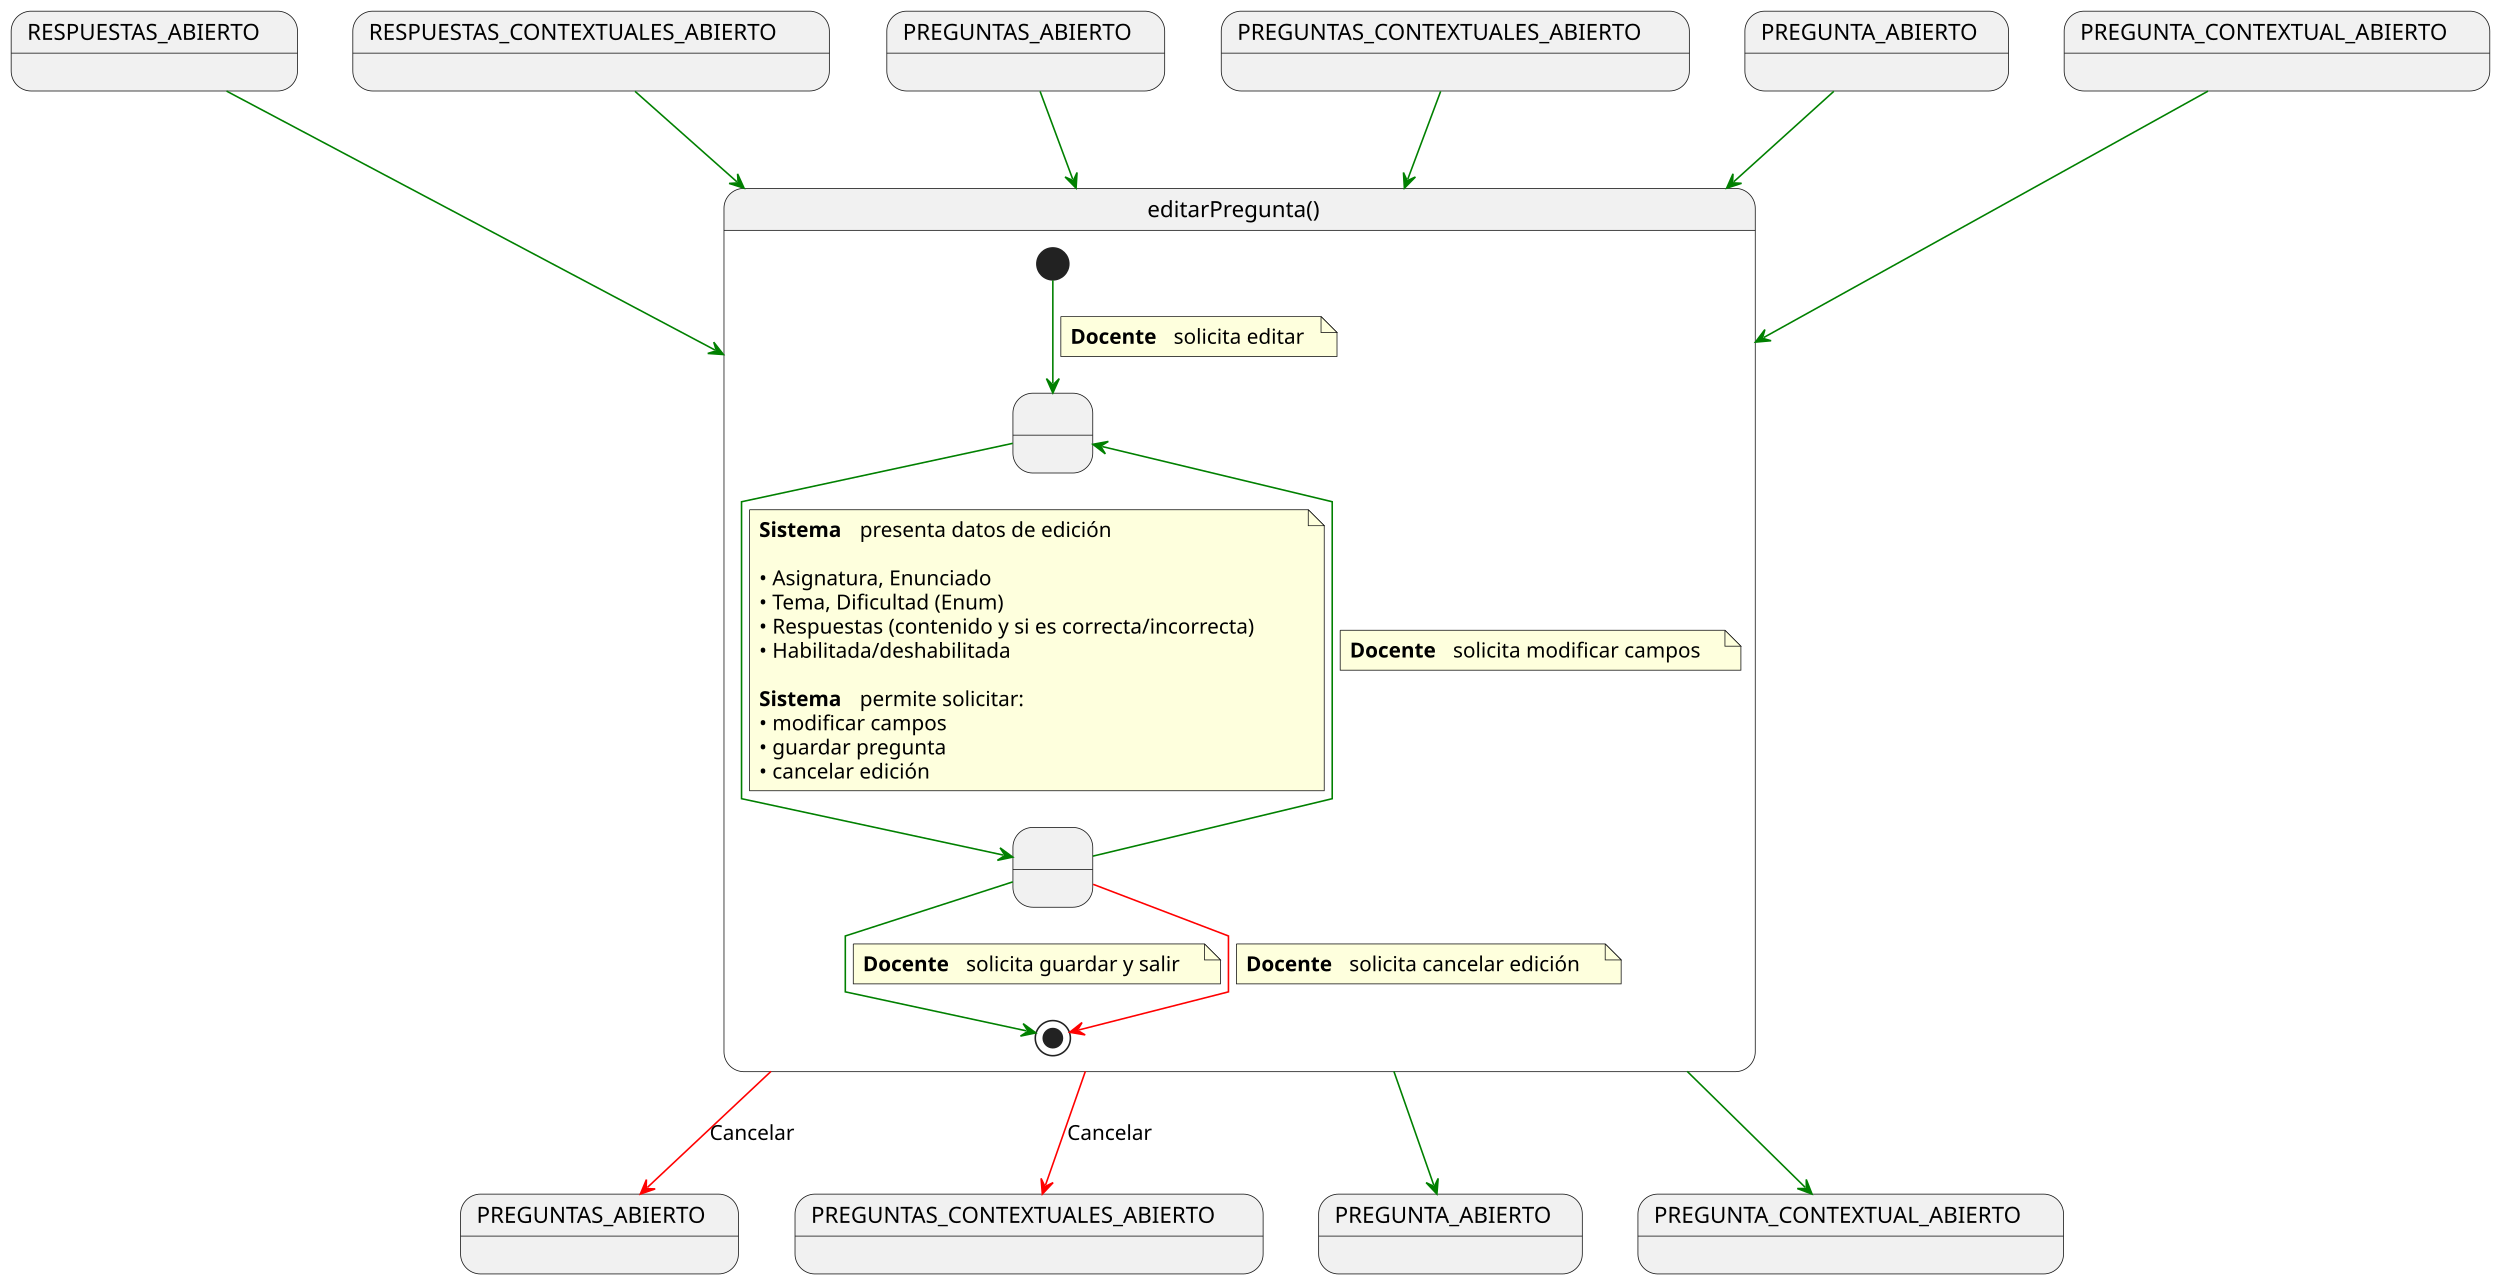
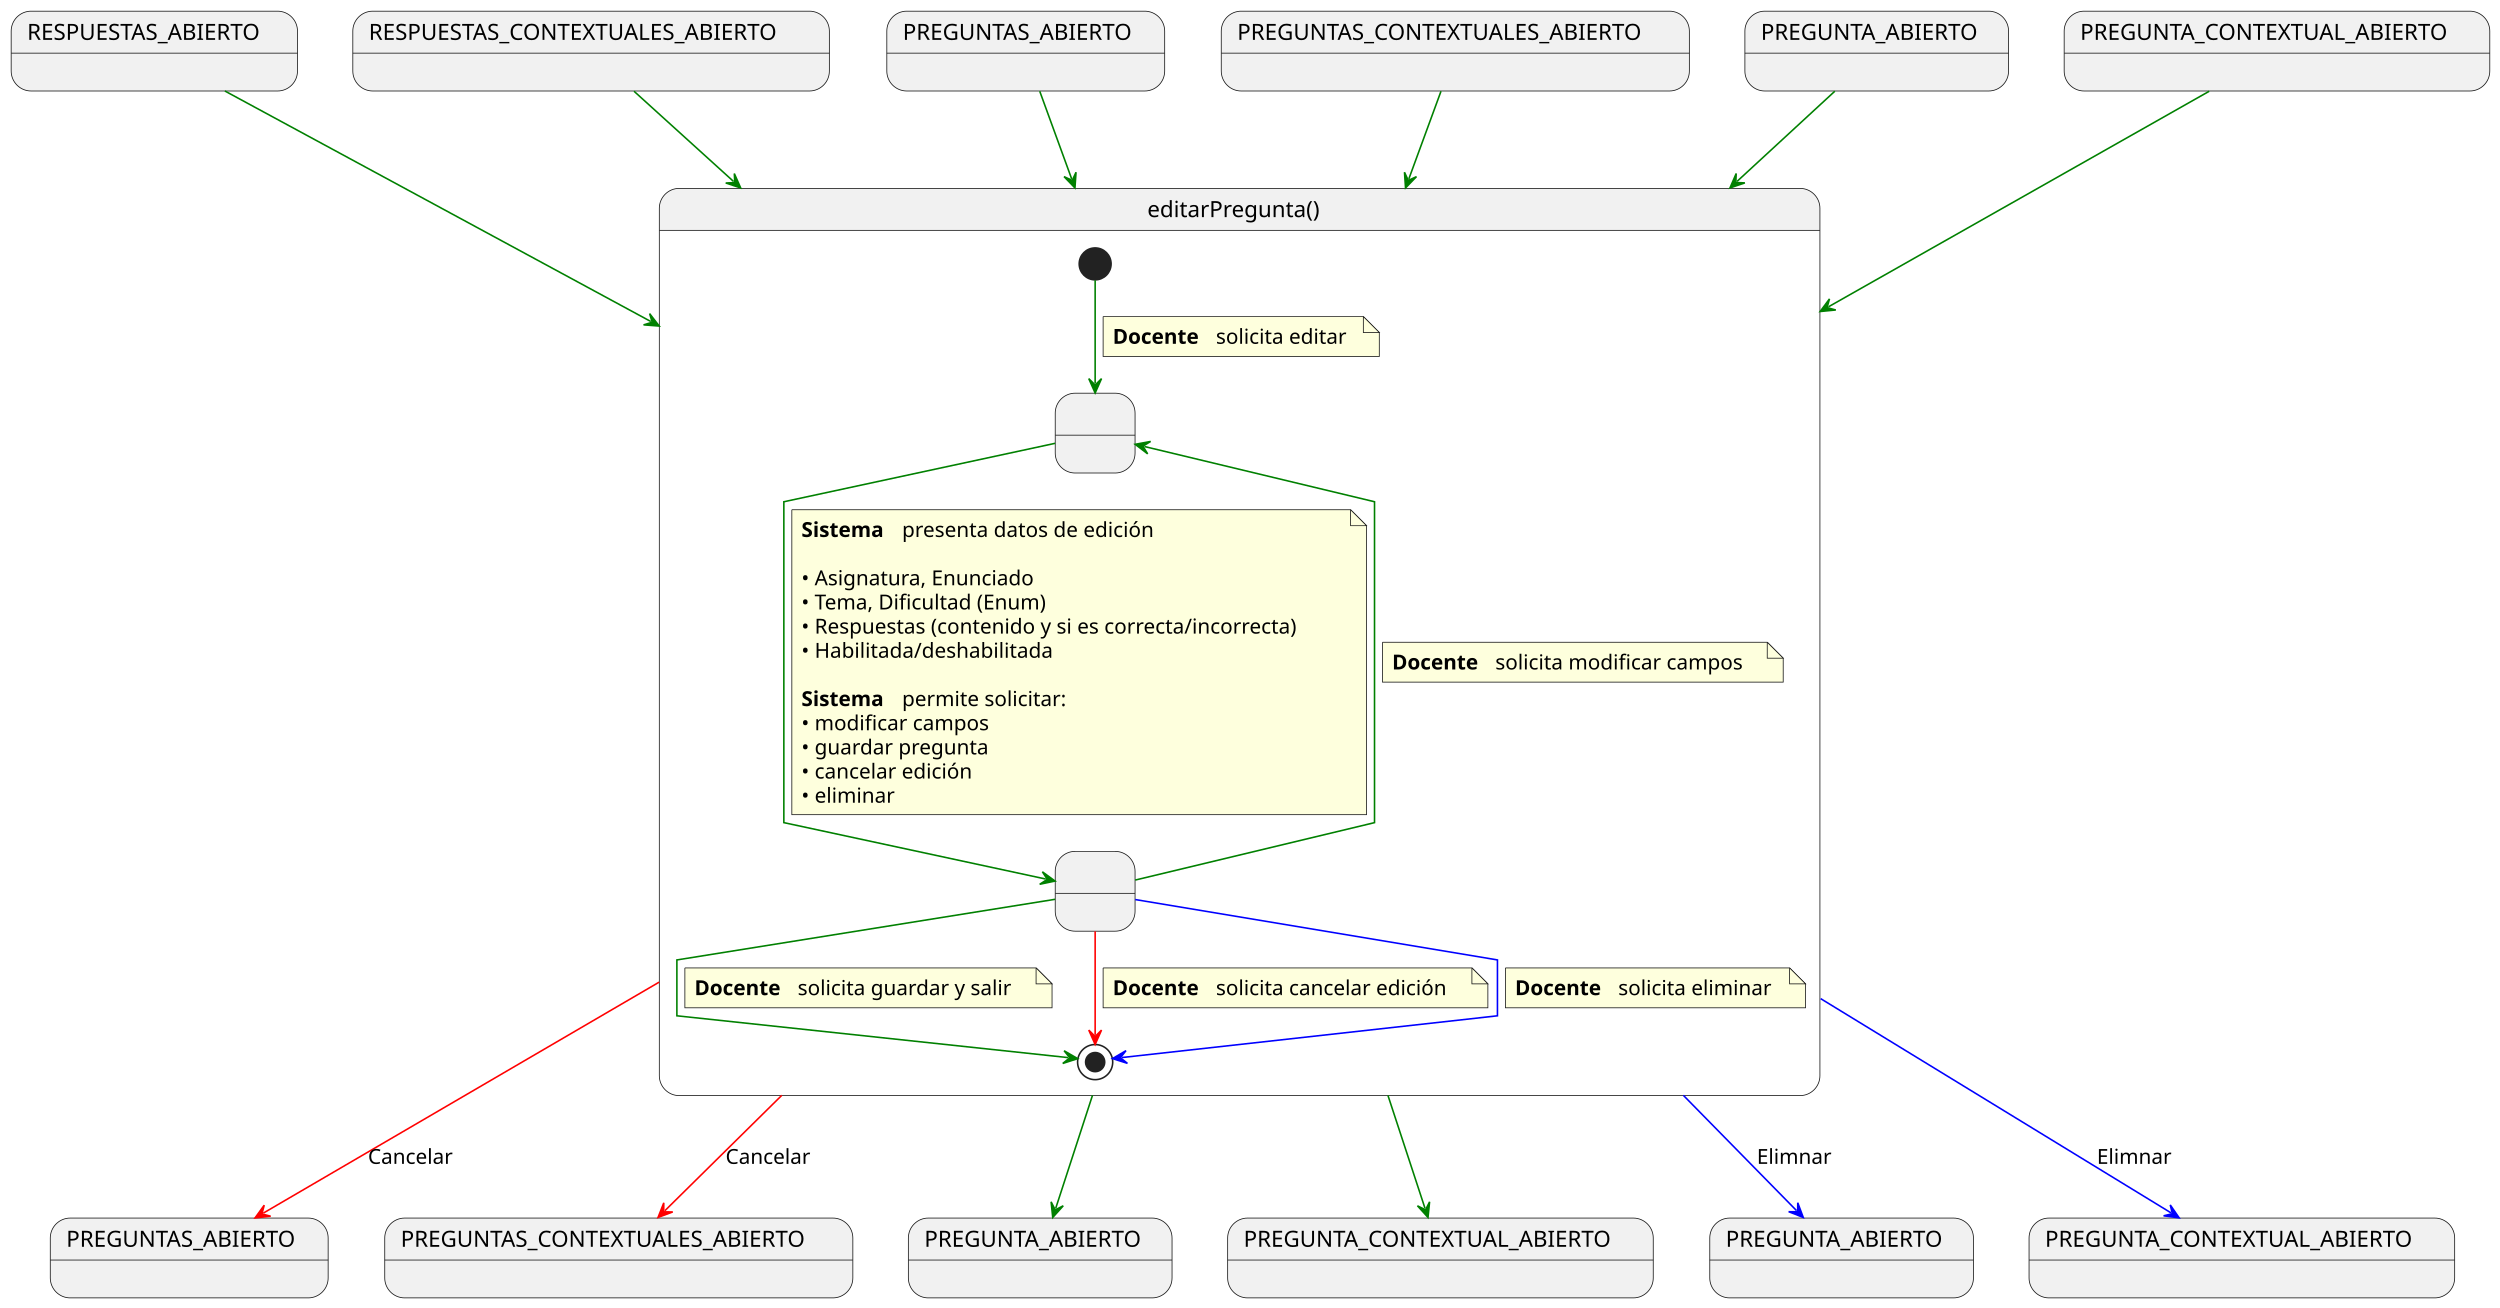
- <svg xmlns="http://www.w3.org/2000/svg" contentStyleType="text/css" data-diagram-type="STATE" height="804px" preserveAspectRatio="none" style="width:1566px;height:804px;background:#FFFFFF;" version="1.1" viewBox="0 0 1566 804" width="1566px" zoomAndPan="magnify">
+ <svg xmlns="http://www.w3.org/2000/svg" contentStyleType="text/css" data-diagram-type="STATE" height="819px" preserveAspectRatio="none" style="width:1566px;height:819px;background:#FFFFFF;" version="1.1" viewBox="0 0 1566 819" width="1566px" zoomAndPan="magnify">
  <defs />
  <g>
    <g id="RESPUESTAS_ABIERTO">
      <rect fill="#F1F1F1" height="50" rx="12.5" ry="12.5" style="stroke:#181818;stroke-width:0.5;" width="179.352" x="7" y="7" />
      <line style="stroke:#181818;stroke-width:0.5;" x1="7" x2="186.352" y1="33.297" y2="33.297" />
      <text fill="#000000" font-family="sans-serif" font-size="14" lengthAdjust="spacing" textLength="159.352" x="17" y="24.995">RESPUESTAS_ABIERTO</text>
    </g>
    <g id="RESPUESTAS_CONTEXTUALES_ABIERTO">
      <rect fill="#F1F1F1" height="50" rx="12.5" ry="12.5" style="stroke:#181818;stroke-width:0.5;" width="298.517" x="221" y="7" />
      <line style="stroke:#181818;stroke-width:0.5;" x1="221" x2="519.517" y1="33.297" y2="33.297" />
      <text fill="#000000" font-family="sans-serif" font-size="14" lengthAdjust="spacing" textLength="278.517" x="231" y="24.995">RESPUESTAS_CONTEXTUALES_ABIERTO</text>
    </g>
    <g id="PREGUNTAS_ABIERTO">
      <rect fill="#F1F1F1" height="50" rx="12.5" ry="12.5" style="stroke:#181818;stroke-width:0.5;" width="174.055" x="555.5" y="7" />
      <line style="stroke:#181818;stroke-width:0.5;" x1="555.5" x2="729.555" y1="33.297" y2="33.297" />
      <text fill="#000000" font-family="sans-serif" font-size="14" lengthAdjust="spacing" textLength="154.055" x="565.5" y="24.995">PREGUNTAS_ABIERTO</text>
    </g>
    <g id="PREGUNTAS_CONTEXTUALES_ABIERTO">
      <rect fill="#F1F1F1" height="50" rx="12.5" ry="12.5" style="stroke:#181818;stroke-width:0.5;" width="293.219" x="765" y="7" />
      <line style="stroke:#181818;stroke-width:0.5;" x1="765" x2="1058.219" y1="33.297" y2="33.297" />
      <text fill="#000000" font-family="sans-serif" font-size="14" lengthAdjust="spacing" textLength="273.219" x="775" y="24.995">PREGUNTAS_CONTEXTUALES_ABIERTO</text>
    </g>
    <g id="PREGUNTA_ABIERTO">
      <rect fill="#F1F1F1" height="50" rx="12.5" ry="12.5" style="stroke:#181818;stroke-width:0.5;" width="165.168" x="1093" y="7" />
      <line style="stroke:#181818;stroke-width:0.5;" x1="1093" x2="1258.168" y1="33.297" y2="33.297" />
      <text fill="#000000" font-family="sans-serif" font-size="14" lengthAdjust="spacing" textLength="145.168" x="1103" y="24.995">PREGUNTA_ABIERTO</text>
    </g>
    <g id="PREGUNTA_CONTEXTUAL_ABIERTO">
      <rect fill="#F1F1F1" height="50" rx="12.5" ry="12.5" style="stroke:#181818;stroke-width:0.5;" width="266.6" x="1293" y="7" />
      <line style="stroke:#181818;stroke-width:0.5;" x1="1293" x2="1559.6" y1="33.297" y2="33.297" />
      <text fill="#000000" font-family="sans-serif" font-size="14" lengthAdjust="spacing" textLength="246.6" x="1303" y="24.995">PREGUNTA_CONTEXTUAL_ABIERTO</text>
    </g>
    <g id="PREGUNTAS_ABIERTO2">
-       <rect fill="#F1F1F1" height="50" rx="12.5" ry="12.5" style="stroke:#181818;stroke-width:0.5;" width="174.055" x="288.5" y="748" />
-       <line style="stroke:#181818;stroke-width:0.5;" x1="288.5" x2="462.555" y1="774.297" y2="774.297" />
-       <text fill="#000000" font-family="sans-serif" font-size="14" lengthAdjust="spacing" textLength="154.055" x="298.5" y="765.995">PREGUNTAS_ABIERTO</text>
+       <rect fill="#F1F1F1" height="50" rx="12.5" ry="12.5" style="stroke:#181818;stroke-width:0.5;" width="174.055" x="31.5" y="763" />
+       <line style="stroke:#181818;stroke-width:0.5;" x1="31.5" x2="205.555" y1="789.297" y2="789.297" />
+       <text fill="#000000" font-family="sans-serif" font-size="14" lengthAdjust="spacing" textLength="154.055" x="41.5" y="780.995">PREGUNTAS_ABIERTO</text>
    </g>
    <g id="PREGUNTAS_CONTEXTUALES_ABIERTO2">
-       <rect fill="#F1F1F1" height="50" rx="12.5" ry="12.5" style="stroke:#181818;stroke-width:0.5;" width="293.219" x="498" y="748" />
-       <line style="stroke:#181818;stroke-width:0.5;" x1="498" x2="791.219" y1="774.297" y2="774.297" />
-       <text fill="#000000" font-family="sans-serif" font-size="14" lengthAdjust="spacing" textLength="273.219" x="508" y="765.995">PREGUNTAS_CONTEXTUALES_ABIERTO</text>
+       <rect fill="#F1F1F1" height="50" rx="12.5" ry="12.5" style="stroke:#181818;stroke-width:0.5;" width="293.219" x="241" y="763" />
+       <line style="stroke:#181818;stroke-width:0.5;" x1="241" x2="534.219" y1="789.297" y2="789.297" />
+       <text fill="#000000" font-family="sans-serif" font-size="14" lengthAdjust="spacing" textLength="273.219" x="251" y="780.995">PREGUNTAS_CONTEXTUALES_ABIERTO</text>
    </g>
    <g id="PREGUNTA_ABIERTO2">
-       <rect fill="#F1F1F1" height="50" rx="12.5" ry="12.5" style="stroke:#181818;stroke-width:0.5;" width="165.168" x="826" y="748" />
-       <line style="stroke:#181818;stroke-width:0.5;" x1="826" x2="991.168" y1="774.297" y2="774.297" />
-       <text fill="#000000" font-family="sans-serif" font-size="14" lengthAdjust="spacing" textLength="145.168" x="836" y="765.995">PREGUNTA_ABIERTO</text>
+       <rect fill="#F1F1F1" height="50" rx="12.5" ry="12.5" style="stroke:#181818;stroke-width:0.5;" width="165.168" x="569" y="763" />
+       <line style="stroke:#181818;stroke-width:0.5;" x1="569" x2="734.168" y1="789.297" y2="789.297" />
+       <text fill="#000000" font-family="sans-serif" font-size="14" lengthAdjust="spacing" textLength="145.168" x="579" y="780.995">PREGUNTA_ABIERTO</text>
    </g>
    <g id="PREGUNTA_CONTEXTUAL_ABIERTO2">
-       <rect fill="#F1F1F1" height="50" rx="12.5" ry="12.5" style="stroke:#181818;stroke-width:0.5;" width="266.6" x="1026" y="748" />
-       <line style="stroke:#181818;stroke-width:0.5;" x1="1026" x2="1292.6" y1="774.297" y2="774.297" />
-       <text fill="#000000" font-family="sans-serif" font-size="14" lengthAdjust="spacing" textLength="246.6" x="1036" y="765.995">PREGUNTA_CONTEXTUAL_ABIERTO</text>
+       <rect fill="#F1F1F1" height="50" rx="12.5" ry="12.5" style="stroke:#181818;stroke-width:0.5;" width="266.6" x="769" y="763" />
+       <line style="stroke:#181818;stroke-width:0.5;" x1="769" x2="1035.6" y1="789.297" y2="789.297" />
+       <text fill="#000000" font-family="sans-serif" font-size="14" lengthAdjust="spacing" textLength="246.6" x="779" y="780.995">PREGUNTA_CONTEXTUAL_ABIERTO</text>
    </g>
-     <path d="M466,118 L1087,118 A12.5,12.5 0 0 1 1099.5,130.5 L1099.5,144.297 L453.5,144.297 L453.5,130.5 A12.5,12.5 0 0 1 466,118" fill="#F1F1F1" />
-     <rect fill="none" height="553.297" rx="12.5" ry="12.5" style="stroke:#181818;stroke-width:0.5;" width="646" x="453.5" y="118" />
-     <line style="stroke:#181818;stroke-width:0.5;" x1="453.5" x2="1099.5" y1="144.297" y2="144.297" />
+     <g id="PREGUNTA_ABIERTO3">
+       <rect fill="#F1F1F1" height="50" rx="12.5" ry="12.5" style="stroke:#181818;stroke-width:0.5;" width="165.168" x="1071" y="763" />
+       <line style="stroke:#181818;stroke-width:0.5;" x1="1071" x2="1236.168" y1="789.297" y2="789.297" />
+       <text fill="#000000" font-family="sans-serif" font-size="14" lengthAdjust="spacing" textLength="145.168" x="1081" y="780.995">PREGUNTA_ABIERTO</text>
+     </g>
+     <g id="PREGUNTAS_CONTEXTUALES_ABIERTO3">
+       <rect fill="#F1F1F1" height="50" rx="12.5" ry="12.5" style="stroke:#181818;stroke-width:0.5;" width="266.6" x="1271" y="763" />
+       <line style="stroke:#181818;stroke-width:0.5;" x1="1271" x2="1537.6" y1="789.297" y2="789.297" />
+       <text fill="#000000" font-family="sans-serif" font-size="14" lengthAdjust="spacing" textLength="246.6" x="1281" y="780.995">PREGUNTA_CONTEXTUAL_ABIERTO</text>
+     </g>
+     <path d="M425.5,118 L1127.5,118 A12.5,12.5 0 0 1 1140,130.5 L1140,144.297 L413,144.297 L413,130.5 A12.5,12.5 0 0 1 425.5,118" fill="#F1F1F1" />
+     <rect fill="none" height="568.297" rx="12.5" ry="12.5" style="stroke:#181818;stroke-width:0.5;" width="727" x="413" y="118" />
+     <line style="stroke:#181818;stroke-width:0.5;" x1="413" x2="1140" y1="144.297" y2="144.297" />
    <text fill="#000000" font-family="sans-serif" font-size="14" lengthAdjust="spacing" textLength="115.65" x="718.675" y="135.995">editarPregunta()</text>
    <g id="editarPregunta.EditandoDatos">
-       <rect fill="#F1F1F1" height="50" rx="12.5" ry="12.5" style="stroke:#181818;stroke-width:0.5;" width="50" x="634.5" y="246.297" />
-       <line style="stroke:#181818;stroke-width:0.5;" x1="634.5" x2="684.5" y1="272.594" y2="272.594" />
-       <text fill="#000000" font-family="sans-serif" font-size="14" lengthAdjust="spacing" textLength="4.45" x="657.275" y="264.292"> </text>
+       <rect fill="#F1F1F1" height="50" rx="12.5" ry="12.5" style="stroke:#181818;stroke-width:0.5;" width="50" x="661" y="246.297" />
+       <line style="stroke:#181818;stroke-width:0.5;" x1="661" x2="711" y1="272.594" y2="272.594" />
+       <text fill="#000000" font-family="sans-serif" font-size="14" lengthAdjust="spacing" textLength="4.45" x="683.775" y="264.292"> </text>
    </g>
    <g id="editarPregunta.GuardandoDatos">
-       <rect fill="#F1F1F1" height="50" rx="12.5" ry="12.5" style="stroke:#181818;stroke-width:0.5;" width="50" x="634.5" y="518.297" />
-       <line style="stroke:#181818;stroke-width:0.5;" x1="634.5" x2="684.5" y1="544.594" y2="544.594" />
-       <text fill="#000000" font-family="sans-serif" font-size="14" lengthAdjust="spacing" textLength="4.45" x="657.275" y="536.292"> </text>
+       <rect fill="#F1F1F1" height="50" rx="12.5" ry="12.5" style="stroke:#181818;stroke-width:0.5;" width="50" x="661" y="533.297" />
+       <line style="stroke:#181818;stroke-width:0.5;" x1="661" x2="711" y1="559.594" y2="559.594" />
+       <text fill="#000000" font-family="sans-serif" font-size="14" lengthAdjust="spacing" textLength="4.45" x="683.775" y="551.292"> </text>
    </g>
-     <ellipse cx="659.5" cy="165.297" fill="#222222" rx="10" ry="10" style="stroke:#222222;stroke-width:1;" />
-     <ellipse cx="659.5" cy="650.297" fill="none" rx="11" ry="11" style="stroke:#222222;stroke-width:1;" />
-     <ellipse cx="659.5" cy="650.297" fill="#222222" rx="6" ry="6" style="stroke:#222222;stroke-width:1;" />
-     <g class="link" data-entity-1=".start.editarPregunta" data-entity-2="EditandoDatos" data-source-line="26" data-uid="lnk9" id="link_.start.editarPregunta_EditandoDatos">
-       <path d="M659.5,175.527 C659.5,191.237 659.5,217.657 659.5,240.167" fill="none" id="*start*editarPregunta-to-EditandoDatos" style="stroke:#008000;stroke-width:1;" />
-       <polygon fill="#008000" points="659.5,246.167,663.5,237.167,659.5,241.167,655.5,237.167,659.5,246.167" style="stroke:#008000;stroke-width:1;" />
-       <path d="M664.5,198.297 L664.5,223.297 L837.5,223.297 L837.5,208.297 L827.5,198.297 L664.5,198.297" fill="#FEFFDD" style="stroke:#181818;stroke-width:0.5;" />
-       <path d="M827.5,198.297 L827.5,208.297 L837.5,208.297 L827.5,198.297" fill="#FEFFDD" style="stroke:#181818;stroke-width:0.5;" />
-       <text fill="#000000" font-family="sans-serif" font-size="13" font-weight="bold" lengthAdjust="spacing" textLength="60.531" x="670.5" y="215.364">Docente</text>
-       <text fill="#000000" font-family="sans-serif" font-size="13" lengthAdjust="spacing" textLength="88.175" x="735.164" y="215.364">solicita editar</text>
+     <ellipse cx="686" cy="165.297" fill="#222222" rx="10" ry="10" style="stroke:#222222;stroke-width:1;" />
+     <ellipse cx="686" cy="665.297" fill="none" rx="11" ry="11" style="stroke:#222222;stroke-width:1;" />
+     <ellipse cx="686" cy="665.297" fill="#222222" rx="6" ry="6" style="stroke:#222222;stroke-width:1;" />
+     <g class="link" data-entity-1=".start.editarPregunta" data-entity-2="EditandoDatos" data-source-line="28" data-uid="lnk9" id="link_.start.editarPregunta_EditandoDatos">
+       <path d="M686,175.527 C686,191.237 686,217.657 686,240.167" fill="none" id="*start*editarPregunta-to-EditandoDatos" style="stroke:#008000;stroke-width:1;" />
+       <polygon fill="#008000" points="686,246.167,690,237.167,686,241.167,682,237.167,686,246.167" style="stroke:#008000;stroke-width:1;" />
+       <path d="M691,198.297 L691,223.297 L864,223.297 L864,208.297 L854,198.297 L691,198.297" fill="#FEFFDD" style="stroke:#181818;stroke-width:0.5;" />
+       <path d="M854,198.297 L854,208.297 L864,208.297 L854,198.297" fill="#FEFFDD" style="stroke:#181818;stroke-width:0.5;" />
+       <text fill="#000000" font-family="sans-serif" font-size="13" font-weight="bold" lengthAdjust="spacing" textLength="60.531" x="697" y="215.364">Docente</text>
+       <text fill="#000000" font-family="sans-serif" font-size="13" lengthAdjust="spacing" textLength="88.175" x="761.664" y="215.364">solicita editar</text>
    </g>
-     <g class="link" data-entity-1="EditandoDatos" data-entity-2="GuardandoDatos" data-source-line="31" data-uid="lnk10" id="link_EditandoDatos_GuardandoDatos">
-       <path d="M634.41,277.697 C581.74,289.047 464.5,314.297 464.5,314.297 C464.5,314.297 464.5,500.297 464.5,500.297 C464.5,500.297 575.875,524.283 628.545,535.633" fill="none" id="EditandoDatos-to-GuardandoDatos" style="stroke:#008000;stroke-width:1;" />
-       <polygon fill="#008000" points="634.41,536.897,626.455,531.091,629.522,535.844,624.769,538.911,634.41,536.897" style="stroke:#008000;stroke-width:1;" />
-       <path d="M469.5,319.297 L469.5,495.297 L829.5,495.297 L829.5,329.297 L819.5,319.297 L469.5,319.297" fill="#FEFFDD" style="stroke:#181818;stroke-width:0.5;" />
-       <path d="M819.5,319.297 L819.5,329.297 L829.5,329.297 L819.5,319.297" fill="#FEFFDD" style="stroke:#181818;stroke-width:0.5;" />
-       <text fill="#000000" font-family="sans-serif" font-size="13" font-weight="bold" lengthAdjust="spacing" textLength="58.906" x="475.5" y="336.364">Sistema</text>
-       <text fill="#000000" font-family="sans-serif" font-size="13" lengthAdjust="spacing" textLength="169.171" x="538.539" y="336.364">presenta datos de edición</text>
-       <text fill="#000000" font-family="sans-serif" font-size="13" lengthAdjust="spacing" textLength="4.132" x="475.5" y="351.497"> </text>
-       <text fill="#000000" font-family="sans-serif" font-size="13" lengthAdjust="spacing" textLength="158.31" x="475.5" y="366.629">• Asignatura, Enunciado</text>
-       <text fill="#000000" font-family="sans-serif" font-size="13" lengthAdjust="spacing" textLength="170.39" x="475.5" y="381.762">• Tema, Dificultad (Enum)</text>
-       <text fill="#000000" font-family="sans-serif" font-size="13" lengthAdjust="spacing" textLength="339.079" x="475.5" y="396.895">• Respuestas (contenido y si es correcta/incorrecta)</text>
-       <text fill="#000000" font-family="sans-serif" font-size="13" lengthAdjust="spacing" textLength="169.889" x="475.5" y="412.028">• Habilitada/deshabilitada</text>
-       <text fill="#000000" font-family="sans-serif" font-size="13" lengthAdjust="spacing" textLength="4.132" x="475.5" y="427.161"> </text>
-       <text fill="#000000" font-family="sans-serif" font-size="13" font-weight="bold" lengthAdjust="spacing" textLength="58.906" x="475.5" y="442.293">Sistema</text>
-       <text fill="#000000" font-family="sans-serif" font-size="13" lengthAdjust="spacing" textLength="110.595" x="538.539" y="442.293">permite solicitar:</text>
-       <text fill="#000000" font-family="sans-serif" font-size="13" lengthAdjust="spacing" textLength="127.816" x="475.5" y="457.426">• modificar campos</text>
-       <text fill="#000000" font-family="sans-serif" font-size="13" lengthAdjust="spacing" textLength="126.686" x="475.5" y="472.559">• guardar pregunta</text>
-       <text fill="#000000" font-family="sans-serif" font-size="13" lengthAdjust="spacing" textLength="118.168" x="475.5" y="487.692">• cancelar edición</text>
+     <g class="link" data-entity-1="EditandoDatos" data-entity-2="GuardandoDatos" data-source-line="33" data-uid="lnk10" id="link_EditandoDatos_GuardandoDatos">
+       <path d="M660.91,277.697 C608.24,289.047 491,314.297 491,314.297 C491,314.297 491,515.297 491,515.297 C491,515.297 602.375,539.283 655.045,550.633" fill="none" id="EditandoDatos-to-GuardandoDatos" style="stroke:#008000;stroke-width:1;" />
+       <polygon fill="#008000" points="660.91,551.897,652.955,546.091,656.022,550.844,651.269,553.911,660.91,551.897" style="stroke:#008000;stroke-width:1;" />
+       <path d="M496,319.297 L496,510.297 L856,510.297 L856,329.297 L846,319.297 L496,319.297" fill="#FEFFDD" style="stroke:#181818;stroke-width:0.5;" />
+       <path d="M846,319.297 L846,329.297 L856,329.297 L846,319.297" fill="#FEFFDD" style="stroke:#181818;stroke-width:0.5;" />
+       <text fill="#000000" font-family="sans-serif" font-size="13" font-weight="bold" lengthAdjust="spacing" textLength="58.906" x="502" y="336.364">Sistema</text>
+       <text fill="#000000" font-family="sans-serif" font-size="13" lengthAdjust="spacing" textLength="169.171" x="565.039" y="336.364">presenta datos de edición</text>
+       <text fill="#000000" font-family="sans-serif" font-size="13" lengthAdjust="spacing" textLength="4.132" x="502" y="351.497"> </text>
+       <text fill="#000000" font-family="sans-serif" font-size="13" lengthAdjust="spacing" textLength="158.31" x="502" y="366.629">• Asignatura, Enunciado</text>
+       <text fill="#000000" font-family="sans-serif" font-size="13" lengthAdjust="spacing" textLength="170.39" x="502" y="381.762">• Tema, Dificultad (Enum)</text>
+       <text fill="#000000" font-family="sans-serif" font-size="13" lengthAdjust="spacing" textLength="339.079" x="502" y="396.895">• Respuestas (contenido y si es correcta/incorrecta)</text>
+       <text fill="#000000" font-family="sans-serif" font-size="13" lengthAdjust="spacing" textLength="169.889" x="502" y="412.028">• Habilitada/deshabilitada</text>
+       <text fill="#000000" font-family="sans-serif" font-size="13" lengthAdjust="spacing" textLength="4.132" x="502" y="427.161"> </text>
+       <text fill="#000000" font-family="sans-serif" font-size="13" font-weight="bold" lengthAdjust="spacing" textLength="58.906" x="502" y="442.293">Sistema</text>
+       <text fill="#000000" font-family="sans-serif" font-size="13" lengthAdjust="spacing" textLength="110.595" x="565.039" y="442.293">permite solicitar:</text>
+       <text fill="#000000" font-family="sans-serif" font-size="13" lengthAdjust="spacing" textLength="127.816" x="502" y="457.426">• modificar campos</text>
+       <text fill="#000000" font-family="sans-serif" font-size="13" lengthAdjust="spacing" textLength="126.686" x="502" y="472.559">• guardar pregunta</text>
+       <text fill="#000000" font-family="sans-serif" font-size="13" lengthAdjust="spacing" textLength="118.168" x="502" y="487.692">• cancelar edición</text>
+       <text fill="#000000" font-family="sans-serif" font-size="13" lengthAdjust="spacing" textLength="64.848" x="502" y="502.825">• eliminar</text>
    </g>
-     <g class="link" data-entity-1="GuardandoDatos" data-entity-2="EditandoDatos" data-source-line="46" data-uid="lnk11" id="link_GuardandoDatos_EditandoDatos">
-       <path d="M684.57,536.277 C732.96,524.667 834.5,500.297 834.5,500.297 C834.5,500.297 834.5,314.297 834.5,314.297 C834.5,314.297 738.794,291.327 690.404,279.717" fill="none" id="GuardandoDatos-to-EditandoDatos" style="stroke:#008000;stroke-width:1;" />
-       <polygon fill="#008000" points="684.57,278.317,692.388,284.306,689.432,279.483,694.255,276.527,684.57,278.317" style="stroke:#008000;stroke-width:1;" />
-       <path d="M839.5,394.797 L839.5,419.797 L1090.5,419.797 L1090.5,404.797 L1080.5,394.797 L839.5,394.797" fill="#FEFFDD" style="stroke:#181818;stroke-width:0.5;" />
-       <path d="M1080.5,394.797 L1080.5,404.797 L1090.5,404.797 L1080.5,394.797" fill="#FEFFDD" style="stroke:#181818;stroke-width:0.5;" />
-       <text fill="#000000" font-family="sans-serif" font-size="13" font-weight="bold" lengthAdjust="spacing" textLength="60.531" x="845.5" y="411.864">Docente</text>
-       <text fill="#000000" font-family="sans-serif" font-size="13" lengthAdjust="spacing" textLength="165.921" x="910.164" y="411.864">solicita modificar campos</text>
+     <g class="link" data-entity-1="GuardandoDatos" data-entity-2="EditandoDatos" data-source-line="49" data-uid="lnk11" id="link_GuardandoDatos_EditandoDatos">
+       <path d="M711.07,551.277 C759.46,539.667 861,515.297 861,515.297 C861,515.297 861,314.297 861,314.297 C861,314.297 765.294,291.327 716.904,279.717" fill="none" id="GuardandoDatos-to-EditandoDatos" style="stroke:#008000;stroke-width:1;" />
+       <polygon fill="#008000" points="711.07,278.317,718.888,284.306,715.932,279.483,720.755,276.527,711.07,278.317" style="stroke:#008000;stroke-width:1;" />
+       <path d="M866,402.297 L866,427.297 L1117,427.297 L1117,412.297 L1107,402.297 L866,402.297" fill="#FEFFDD" style="stroke:#181818;stroke-width:0.5;" />
+       <path d="M1107,402.297 L1107,412.297 L1117,412.297 L1107,402.297" fill="#FEFFDD" style="stroke:#181818;stroke-width:0.5;" />
+       <text fill="#000000" font-family="sans-serif" font-size="13" font-weight="bold" lengthAdjust="spacing" textLength="60.531" x="872" y="419.364">Docente</text>
+       <text fill="#000000" font-family="sans-serif" font-size="13" lengthAdjust="spacing" textLength="165.921" x="936.664" y="419.364">solicita modificar campos</text>
    </g>
-     <g class="link" data-entity-1="GuardandoDatos" data-entity-2=".end.editarPregunta" data-source-line="51" data-uid="lnk13" id="link_GuardandoDatos_.end.editarPregunta">
-       <path d="M634.43,552.397 C596.66,564.597 529.5,586.297 529.5,586.297 C529.5,586.297 529.5,621.297 529.5,621.297 C529.5,621.297 611.945,639.053 642.995,645.743" fill="none" id="GuardandoDatos-to-*end*editarPregunta" style="stroke:#008000;stroke-width:1;" />
-       <polygon fill="#008000" points="648.86,647.007,640.904,641.201,643.972,645.954,639.219,649.021,648.86,647.007" style="stroke:#008000;stroke-width:1;" />
-       <path d="M534.5,591.297 L534.5,616.297 L764.5,616.297 L764.5,601.297 L754.5,591.297 L534.5,591.297" fill="#FEFFDD" style="stroke:#181818;stroke-width:0.5;" />
-       <path d="M754.5,591.297 L754.5,601.297 L764.5,601.297 L754.5,591.297" fill="#FEFFDD" style="stroke:#181818;stroke-width:0.5;" />
-       <text fill="#000000" font-family="sans-serif" font-size="13" font-weight="bold" lengthAdjust="spacing" textLength="60.531" x="540.5" y="608.364">Docente</text>
-       <text fill="#000000" font-family="sans-serif" font-size="13" lengthAdjust="spacing" textLength="144.536" x="605.164" y="608.364">solicita guardar y salir</text>
+     <g class="link" data-entity-1="GuardandoDatos" data-entity-2=".end.editarPregunta" data-source-line="54" data-uid="lnk13" id="link_GuardandoDatos_.end.editarPregunta">
+       <path d="M660.88,563.327 C595.3,573.837 424,601.297 424,601.297 C424,601.297 424,636.297 424,636.297 C424,636.297 619.524,657.189 669.114,662.489" fill="none" id="GuardandoDatos-to-*end*editarPregunta" style="stroke:#008000;stroke-width:1;" />
+       <polygon fill="#008000" points="675.08,663.127,666.556,658.193,670.108,662.596,665.706,666.148,675.08,663.127" style="stroke:#008000;stroke-width:1;" />
+       <path d="M429,606.297 L429,631.297 L659,631.297 L659,616.297 L649,606.297 L429,606.297" fill="#FEFFDD" style="stroke:#181818;stroke-width:0.5;" />
+       <path d="M649,606.297 L649,616.297 L659,616.297 L649,606.297" fill="#FEFFDD" style="stroke:#181818;stroke-width:0.5;" />
+       <text fill="#000000" font-family="sans-serif" font-size="13" font-weight="bold" lengthAdjust="spacing" textLength="60.531" x="435" y="623.364">Docente</text>
+       <text fill="#000000" font-family="sans-serif" font-size="13" lengthAdjust="spacing" textLength="144.536" x="499.664" y="623.364">solicita guardar y salir</text>
    </g>
-     <g class="link" data-entity-1="GuardandoDatos" data-entity-2=".end.editarPregunta" data-source-line="56" data-uid="lnk14" id="link_GuardandoDatos_.end.editarPregunta">
-       <path d="M684.74,553.937 C717.21,566.337 769.5,586.297 769.5,586.297 C769.5,586.297 769.5,621.297 769.5,621.297 C769.5,621.297 703.394,638.126 675.865,645.136" fill="none" id="GuardandoDatos-to-*end*editarPregunta-1" style="stroke:#FF0000;stroke-width:1;" />
-       <polygon fill="#FF0000" points="670.05,646.617,679.759,648.272,674.895,645.383,677.785,640.52,670.05,646.617" style="stroke:#FF0000;stroke-width:1;" />
-       <path d="M774.5,591.297 L774.5,616.297 L1015.5,616.297 L1015.5,601.297 L1005.5,591.297 L774.5,591.297" fill="#FEFFDD" style="stroke:#181818;stroke-width:0.5;" />
-       <path d="M1005.5,591.297 L1005.5,601.297 L1015.5,601.297 L1005.5,591.297" fill="#FEFFDD" style="stroke:#181818;stroke-width:0.5;" />
-       <text fill="#000000" font-family="sans-serif" font-size="13" font-weight="bold" lengthAdjust="spacing" textLength="60.531" x="780.5" y="608.364">Docente</text>
-       <text fill="#000000" font-family="sans-serif" font-size="13" lengthAdjust="spacing" textLength="156.273" x="845.164" y="608.364">solicita cancelar edición</text>
+     <g class="link" data-entity-1="GuardandoDatos" data-entity-2=".end.editarPregunta" data-source-line="59" data-uid="lnk14" id="link_GuardandoDatos_.end.editarPregunta">
+       <path d="M686,583.387 C686,605.787 686,632.067 686,648.247" fill="none" id="GuardandoDatos-to-*end*editarPregunta-1" style="stroke:#FF0000;stroke-width:1;" />
+       <polygon fill="#FF0000" points="686,654.247,690,645.247,686,649.247,682,645.247,686,654.247" style="stroke:#FF0000;stroke-width:1;" />
+       <path d="M691,606.297 L691,631.297 L932,631.297 L932,616.297 L922,606.297 L691,606.297" fill="#FEFFDD" style="stroke:#181818;stroke-width:0.5;" />
+       <path d="M922,606.297 L922,616.297 L932,616.297 L922,606.297" fill="#FEFFDD" style="stroke:#181818;stroke-width:0.5;" />
+       <text fill="#000000" font-family="sans-serif" font-size="13" font-weight="bold" lengthAdjust="spacing" textLength="60.531" x="697" y="623.364">Docente</text>
+       <text fill="#000000" font-family="sans-serif" font-size="13" lengthAdjust="spacing" textLength="156.273" x="761.664" y="623.364">solicita cancelar edición</text>
    </g>
-     <g class="link" data-entity-1="RESPUESTAS_ABIERTO" data-entity-2="editarPregunta" data-source-line="14" data-uid="lnk2" id="link_RESPUESTAS_ABIERTO_editarPregunta">
-       <path d="M141.91,57.07 C206.7,91.42 326.059,154.7 447.869,219.27" fill="none" id="RESPUESTAS_ABIERTO-to-editarPregunta" style="stroke:#008000;stroke-width:1;" />
-       <polygon fill="#008000" points="453.17,222.08,447.091,214.331,448.752,219.738,443.345,221.399,453.17,222.08" style="stroke:#008000;stroke-width:1;" />
+     <g class="link" data-entity-1="GuardandoDatos" data-entity-2=".end.editarPregunta" data-source-line="64" data-uid="lnk15" id="link_GuardandoDatos_.end.editarPregunta">
+       <path d="M711.08,563.477 C774.82,574.097 938,601.297 938,601.297 C938,601.297 938,636.297 938,636.297 C938,636.297 751.023,657.074 702.793,662.434" fill="none" id="GuardandoDatos-to-*end*editarPregunta-2" style="stroke:#0000FF;stroke-width:1;" />
+       <polygon fill="#0000FF" points="696.83,663.097,706.217,666.078,701.799,662.545,705.333,658.127,696.83,663.097" style="stroke:#0000FF;stroke-width:1;" />
+       <path d="M943,606.297 L943,631.297 L1131,631.297 L1131,616.297 L1121,606.297 L943,606.297" fill="#FEFFDD" style="stroke:#181818;stroke-width:0.5;" />
+       <path d="M1121,606.297 L1121,616.297 L1131,616.297 L1121,606.297" fill="#FEFFDD" style="stroke:#181818;stroke-width:0.5;" />
+       <text fill="#000000" font-family="sans-serif" font-size="13" font-weight="bold" lengthAdjust="spacing" textLength="60.531" x="949" y="623.364">Docente</text>
+       <text fill="#000000" font-family="sans-serif" font-size="13" lengthAdjust="spacing" textLength="102.953" x="1013.664" y="623.364">solicita eliminar</text>
    </g>
-     <g class="link" data-entity-1="RESPUESTAS_CONTEXTUALES_ABIERTO" data-entity-2="editarPregunta" data-source-line="15" data-uid="lnk3" id="link_RESPUESTAS_CONTEXTUALES_ABIERTO_editarPregunta">
-       <path d="M397.77,57.21 C414.75,72.29 434.084,89.456 461.604,113.896" fill="none" id="RESPUESTAS_CONTEXTUALES_ABIERTO-to-editarPregunta" style="stroke:#008000;stroke-width:1;" />
-       <polygon fill="#008000" points="466.09,117.88,462.017,108.913,462.351,114.56,456.704,114.895,466.09,117.88" style="stroke:#008000;stroke-width:1;" />
+     <g class="link" data-entity-1="RESPUESTAS_ABIERTO" data-entity-2="editarPregunta" data-source-line="16" data-uid="lnk2" id="link_RESPUESTAS_ABIERTO_editarPregunta">
+       <path d="M140.85,57 C198.28,88.08 298.713,142.434 407.663,201.394" fill="none" id="RESPUESTAS_ABIERTO-to-editarPregunta" style="stroke:#008000;stroke-width:1;" />
+       <polygon fill="#008000" points="412.94,204.25,406.928,196.449,408.543,201.87,403.121,203.484,412.94,204.25" style="stroke:#008000;stroke-width:1;" />
    </g>
-     <g class="link" data-entity-1="PREGUNTAS_ABIERTO" data-entity-2="editarPregunta" data-source-line="16" data-uid="lnk4" id="link_PREGUNTAS_ABIERTO_editarPregunta">
-       <path d="M651.5,57.21 C657.1,72.29 662.88,87.816 671.96,112.256" fill="none" id="PREGUNTAS_ABIERTO-to-editarPregunta" style="stroke:#008000;stroke-width:1;" />
-       <polygon fill="#008000" points="674.05,117.88,674.665,108.05,672.309,113.193,667.166,110.837,674.05,117.88" style="stroke:#008000;stroke-width:1;" />
+     <g class="link" data-entity-1="RESPUESTAS_CONTEXTUALES_ABIERTO" data-entity-2="editarPregunta" data-source-line="17" data-uid="lnk3" id="link_RESPUESTAS_CONTEXTUALES_ABIERTO_editarPregunta">
+       <path d="M397.14,57.15 C413.72,72.18 432.555,89.25 459.515,113.69" fill="none" id="RESPUESTAS_CONTEXTUALES_ABIERTO-to-editarPregunta" style="stroke:#008000;stroke-width:1;" />
+       <polygon fill="#008000" points="463.96,117.72,459.979,108.712,460.256,114.362,454.606,114.639,463.96,117.72" style="stroke:#008000;stroke-width:1;" />
    </g>
-     <g class="link" data-entity-1="PREGUNTAS_CONTEXTUALES_ABIERTO" data-entity-2="editarPregunta" data-source-line="17" data-uid="lnk5" id="link_PREGUNTAS_CONTEXTUALES_ABIERTO_editarPregunta">
-       <path d="M902.43,57.21 C896.79,72.29 890.976,87.822 881.816,112.262" fill="none" id="PREGUNTAS_CONTEXTUALES_ABIERTO-to-editarPregunta" style="stroke:#008000;stroke-width:1;" />
-       <polygon fill="#008000" points="879.71,117.88,886.614,110.856,881.465,113.198,879.123,108.049,879.71,117.88" style="stroke:#008000;stroke-width:1;" />
+     <g class="link" data-entity-1="PREGUNTAS_ABIERTO" data-entity-2="editarPregunta" data-source-line="18" data-uid="lnk4" id="link_PREGUNTAS_ABIERTO_editarPregunta">
+       <path d="M651.29,57.15 C656.77,72.18 662.397,87.642 671.297,112.082" fill="none" id="PREGUNTAS_ABIERTO-to-editarPregunta" style="stroke:#008000;stroke-width:1;" />
+       <polygon fill="#008000" points="673.35,117.72,674.029,107.895,671.639,113.022,666.512,110.632,673.35,117.72" style="stroke:#008000;stroke-width:1;" />
    </g>
-     <g class="link" data-entity-1="PREGUNTA_ABIERTO" data-entity-2="editarPregunta" data-source-line="18" data-uid="lnk6" id="link_PREGUNTA_ABIERTO_editarPregunta">
-       <path d="M1148.7,57.21 C1132.01,72.29 1113.051,89.417 1086.011,113.857" fill="none" id="PREGUNTA_ABIERTO-to-editarPregunta" style="stroke:#008000;stroke-width:1;" />
-       <polygon fill="#008000" points="1081.56,117.88,1090.919,114.813,1085.269,114.527,1085.555,108.878,1081.56,117.88" style="stroke:#008000;stroke-width:1;" />
+     <g class="link" data-entity-1="PREGUNTAS_CONTEXTUALES_ABIERTO" data-entity-2="editarPregunta" data-source-line="19" data-uid="lnk5" id="link_PREGUNTAS_CONTEXTUALES_ABIERTO_editarPregunta">
+       <path d="M902.64,57.15 C897.13,72.18 891.457,87.647 882.487,112.087" fill="none" id="PREGUNTAS_CONTEXTUALES_ABIERTO-to-editarPregunta" style="stroke:#008000;stroke-width:1;" />
+       <polygon fill="#008000" points="880.42,117.72,887.276,110.649,882.143,113.026,879.766,107.893,880.42,117.72" style="stroke:#008000;stroke-width:1;" />
    </g>
-     <g class="link" data-entity-1="PREGUNTA_CONTEXTUAL_ABIERTO" data-entity-2="editarPregunta" data-source-line="19" data-uid="lnk7" id="link_PREGUNTA_CONTEXTUAL_ABIERTO_editarPregunta">
-       <path d="M1383.1,57.07 C1323.65,90.04 1216.717,149.35 1104.847,211.39" fill="none" id="PREGUNTA_CONTEXTUAL_ABIERTO-to-editarPregunta" style="stroke:#008000;stroke-width:1;" />
-       <polygon fill="#008000" points="1099.6,214.3,1109.411,213.433,1103.973,211.875,1105.531,206.437,1099.6,214.3" style="stroke:#008000;stroke-width:1;" />
+     <g class="link" data-entity-1="PREGUNTA_ABIERTO" data-entity-2="editarPregunta" data-source-line="20" data-uid="lnk6" id="link_PREGUNTA_ABIERTO_editarPregunta">
+       <path d="M1149.32,57.15 C1133.02,72.18 1114.55,89.211 1088.06,113.651" fill="none" id="PREGUNTA_ABIERTO-to-editarPregunta" style="stroke:#008000;stroke-width:1;" />
+       <polygon fill="#008000" points="1083.65,117.72,1092.977,114.557,1087.325,114.329,1087.552,108.677,1083.65,117.72" style="stroke:#008000;stroke-width:1;" />
    </g>
-     <g class="link" data-entity-1="editarPregunta" data-entity-2="PREGUNTA_ABIERTO2" data-source-line="64" data-uid="lnk15" id="link_editarPregunta_PREGUNTA_ABIERTO2">
-       <path d="M873.13,671.1 C884.13,702.5 891.696,724.067 898.086,742.307" fill="none" id="editarPregunta-to-PREGUNTA_ABIERTO2" style="stroke:#008000;stroke-width:1;" />
-       <polygon fill="#008000" points="900.07,747.97,900.869,738.154,898.417,743.251,893.319,740.799,900.07,747.97" style="stroke:#008000;stroke-width:1;" />
+     <g class="link" data-entity-1="PREGUNTA_CONTEXTUAL_ABIERTO" data-entity-2="editarPregunta" data-source-line="21" data-uid="lnk7" id="link_PREGUNTA_CONTEXTUAL_ABIERTO_editarPregunta">
+       <path d="M1383.85,57.15 C1331.74,86.65 1243.541,136.584 1145.351,192.174" fill="none" id="PREGUNTA_CONTEXTUAL_ABIERTO-to-editarPregunta" style="stroke:#008000;stroke-width:1;" />
+       <polygon fill="#008000" points="1140.13,195.13,1149.933,194.177,1144.481,192.667,1145.991,187.215,1140.13,195.13" style="stroke:#008000;stroke-width:1;" />
    </g>
-     <g class="link" data-entity-1="editarPregunta" data-entity-2="PREGUNTA_CONTEXTUAL_ABIERTO2" data-source-line="67" data-uid="lnk16" id="link_editarPregunta_PREGUNTA_CONTEXTUAL_ABIERTO2">
-       <path d="M1056.86,671.1 C1088.8,702.5 1112.222,725.523 1130.772,743.763" fill="none" id="editarPregunta-to-PREGUNTA_CONTEXTUAL_ABIERTO2" style="stroke:#008000;stroke-width:1;" />
-       <polygon fill="#008000" points="1135.05,747.97,1131.437,738.808,1131.485,744.464,1125.828,744.512,1135.05,747.97" style="stroke:#008000;stroke-width:1;" />
+     <g class="link" data-entity-1="editarPregunta" data-entity-2="PREGUNTA_ABIERTO2" data-source-line="72" data-uid="lnk16" id="link_editarPregunta_PREGUNTA_ABIERTO2">
+       <path d="M684.34,686.11 C674.17,717.36 667.219,738.715 661.289,756.915" fill="none" id="editarPregunta-to-PREGUNTA_ABIERTO2" style="stroke:#008000;stroke-width:1;" />
+       <polygon fill="#008000" points="659.43,762.62,666.021,755.302,660.979,757.866,658.415,752.824,659.43,762.62" style="stroke:#008000;stroke-width:1;" />
    </g>
-     <g class="link" data-entity-1="editarPregunta" data-entity-2="PREGUNTAS_ABIERTO2" data-source-line="71" data-uid="lnk17" id="link_editarPregunta_PREGUNTAS_ABIERTO2">
-       <path d="M482.96,671.1 C449.52,702.5 424.893,725.622 405.473,743.862" fill="none" id="editarPregunta-to-PREGUNTAS_ABIERTO2" style="stroke:#FF0000;stroke-width:1;" />
-       <polygon fill="#FF0000" points="401.1,747.97,410.399,744.724,404.745,744.547,404.922,738.893,401.1,747.97" style="stroke:#FF0000;stroke-width:1;" />
-       <text fill="#000000" font-family="sans-serif" font-size="13" lengthAdjust="spacing" textLength="57.351" x="444.5" y="714.067">Cancelar</text>
+     <g class="link" data-entity-1="editarPregunta" data-entity-2="PREGUNTA_CONTEXTUAL_ABIERTO2" data-source-line="75" data-uid="lnk17" id="link_editarPregunta_PREGUNTA_CONTEXTUAL_ABIERTO2">
+       <path d="M869.39,686.11 C879.65,717.36 886.66,738.719 892.63,756.919" fill="none" id="editarPregunta-to-PREGUNTA_CONTEXTUAL_ABIERTO2" style="stroke:#008000;stroke-width:1;" />
+       <polygon fill="#008000" points="894.5,762.62,895.496,752.822,892.942,757.869,887.894,755.315,894.5,762.62" style="stroke:#008000;stroke-width:1;" />
    </g>
-     <g class="link" data-entity-1="editarPregunta" data-entity-2="PREGUNTAS_CONTEXTUALES_ABIERTO2" data-source-line="73" data-uid="lnk18" id="link_editarPregunta_PREGUNTAS_CONTEXTUALES_ABIERTO2">
-       <path d="M679.87,671.1 C668.87,702.5 661.304,724.067 654.914,742.307" fill="none" id="editarPregunta-to-PREGUNTAS_CONTEXTUALES_ABIERTO2" style="stroke:#FF0000;stroke-width:1;" />
-       <polygon fill="#FF0000" points="652.93,747.97,659.681,740.799,654.583,743.251,652.131,738.154,652.93,747.97" style="stroke:#FF0000;stroke-width:1;" />
-       <text fill="#000000" font-family="sans-serif" font-size="13" lengthAdjust="spacing" textLength="57.351" x="668.5" y="714.067">Cancelar</text>
+     <g class="link" data-entity-1="editarPregunta" data-entity-2="PREGUNTAS_ABIERTO2" data-source-line="79" data-uid="lnk18" id="link_editarPregunta_PREGUNTAS_ABIERTO2">
+       <path d="M412.86,615.22 C310.61,674.89 218.062,728.896 164.932,759.896" fill="none" id="editarPregunta-to-PREGUNTAS_ABIERTO2" style="stroke:#FF0000;stroke-width:1;" />
+       <polygon fill="#FF0000" points="159.75,762.92,169.539,761.839,164.069,760.4,165.508,754.929,159.75,762.92" style="stroke:#FF0000;stroke-width:1;" />
+       <text fill="#000000" font-family="sans-serif" font-size="13" lengthAdjust="spacing" textLength="57.351" x="230.5" y="729.067">Cancelar</text>
+     </g>
+     <g class="link" data-entity-1="editarPregunta" data-entity-2="PREGUNTAS_CONTEXTUALES_ABIERTO2" data-source-line="81" data-uid="lnk19" id="link_editarPregunta_PREGUNTAS_CONTEXTUALES_ABIERTO2">
+       <path d="M489.71,686.11 C458.05,717.36 434.911,740.206 416.462,758.406" fill="none" id="editarPregunta-to-PREGUNTAS_CONTEXTUALES_ABIERTO2" style="stroke:#FF0000;stroke-width:1;" />
+       <polygon fill="#FF0000" points="412.19,762.62,421.406,759.147,415.75,759.109,415.788,753.452,412.19,762.62" style="stroke:#FF0000;stroke-width:1;" />
+       <text fill="#000000" font-family="sans-serif" font-size="13" lengthAdjust="spacing" textLength="57.351" x="454.5" y="729.067">Cancelar</text>
+     </g>
+     <g class="link" data-entity-1="editarPregunta" data-entity-2="PREGUNTAS_CONTEXTUALES_ABIERTO3" data-source-line="83" data-uid="lnk20" id="link_editarPregunta_PREGUNTAS_CONTEXTUALES_ABIERTO3">
+       <path d="M1140.45,625.54 C1231.74,681.36 1312.131,730.52 1359.921,759.74" fill="none" id="editarPregunta-to-PREGUNTAS_CONTEXTUALES_ABIERTO3" style="stroke:#0000FF;stroke-width:1;" />
+       <polygon fill="#0000FF" points="1365.04,762.87,1359.448,754.763,1360.774,760.262,1355.275,761.588,1365.04,762.87" style="stroke:#0000FF;stroke-width:1;" />
+       <text fill="#000000" font-family="sans-serif" font-size="13" lengthAdjust="spacing" textLength="49.651" x="1313.5" y="729.067">Elimnar</text>
+     </g>
+     <g class="link" data-entity-1="editarPregunta" data-entity-2="PREGUNTA_ABIERTO3" data-source-line="84" data-uid="lnk21" id="link_editarPregunta_PREGUNTA_ABIERTO3">
+       <path d="M1054.45,686.11 C1085.13,717.36 1107.485,740.14 1125.365,758.34" fill="none" id="editarPregunta-to-PREGUNTA_ABIERTO3" style="stroke:#0000FF;stroke-width:1;" />
+       <polygon fill="#0000FF" points="1129.57,762.62,1126.116,753.397,1126.066,759.053,1120.409,759.003,1129.57,762.62" style="stroke:#0000FF;stroke-width:1;" />
+       <text fill="#000000" font-family="sans-serif" font-size="13" lengthAdjust="spacing" textLength="49.651" x="1100.5" y="729.067">Elimnar</text>
    </g>
  </g>
</svg>
